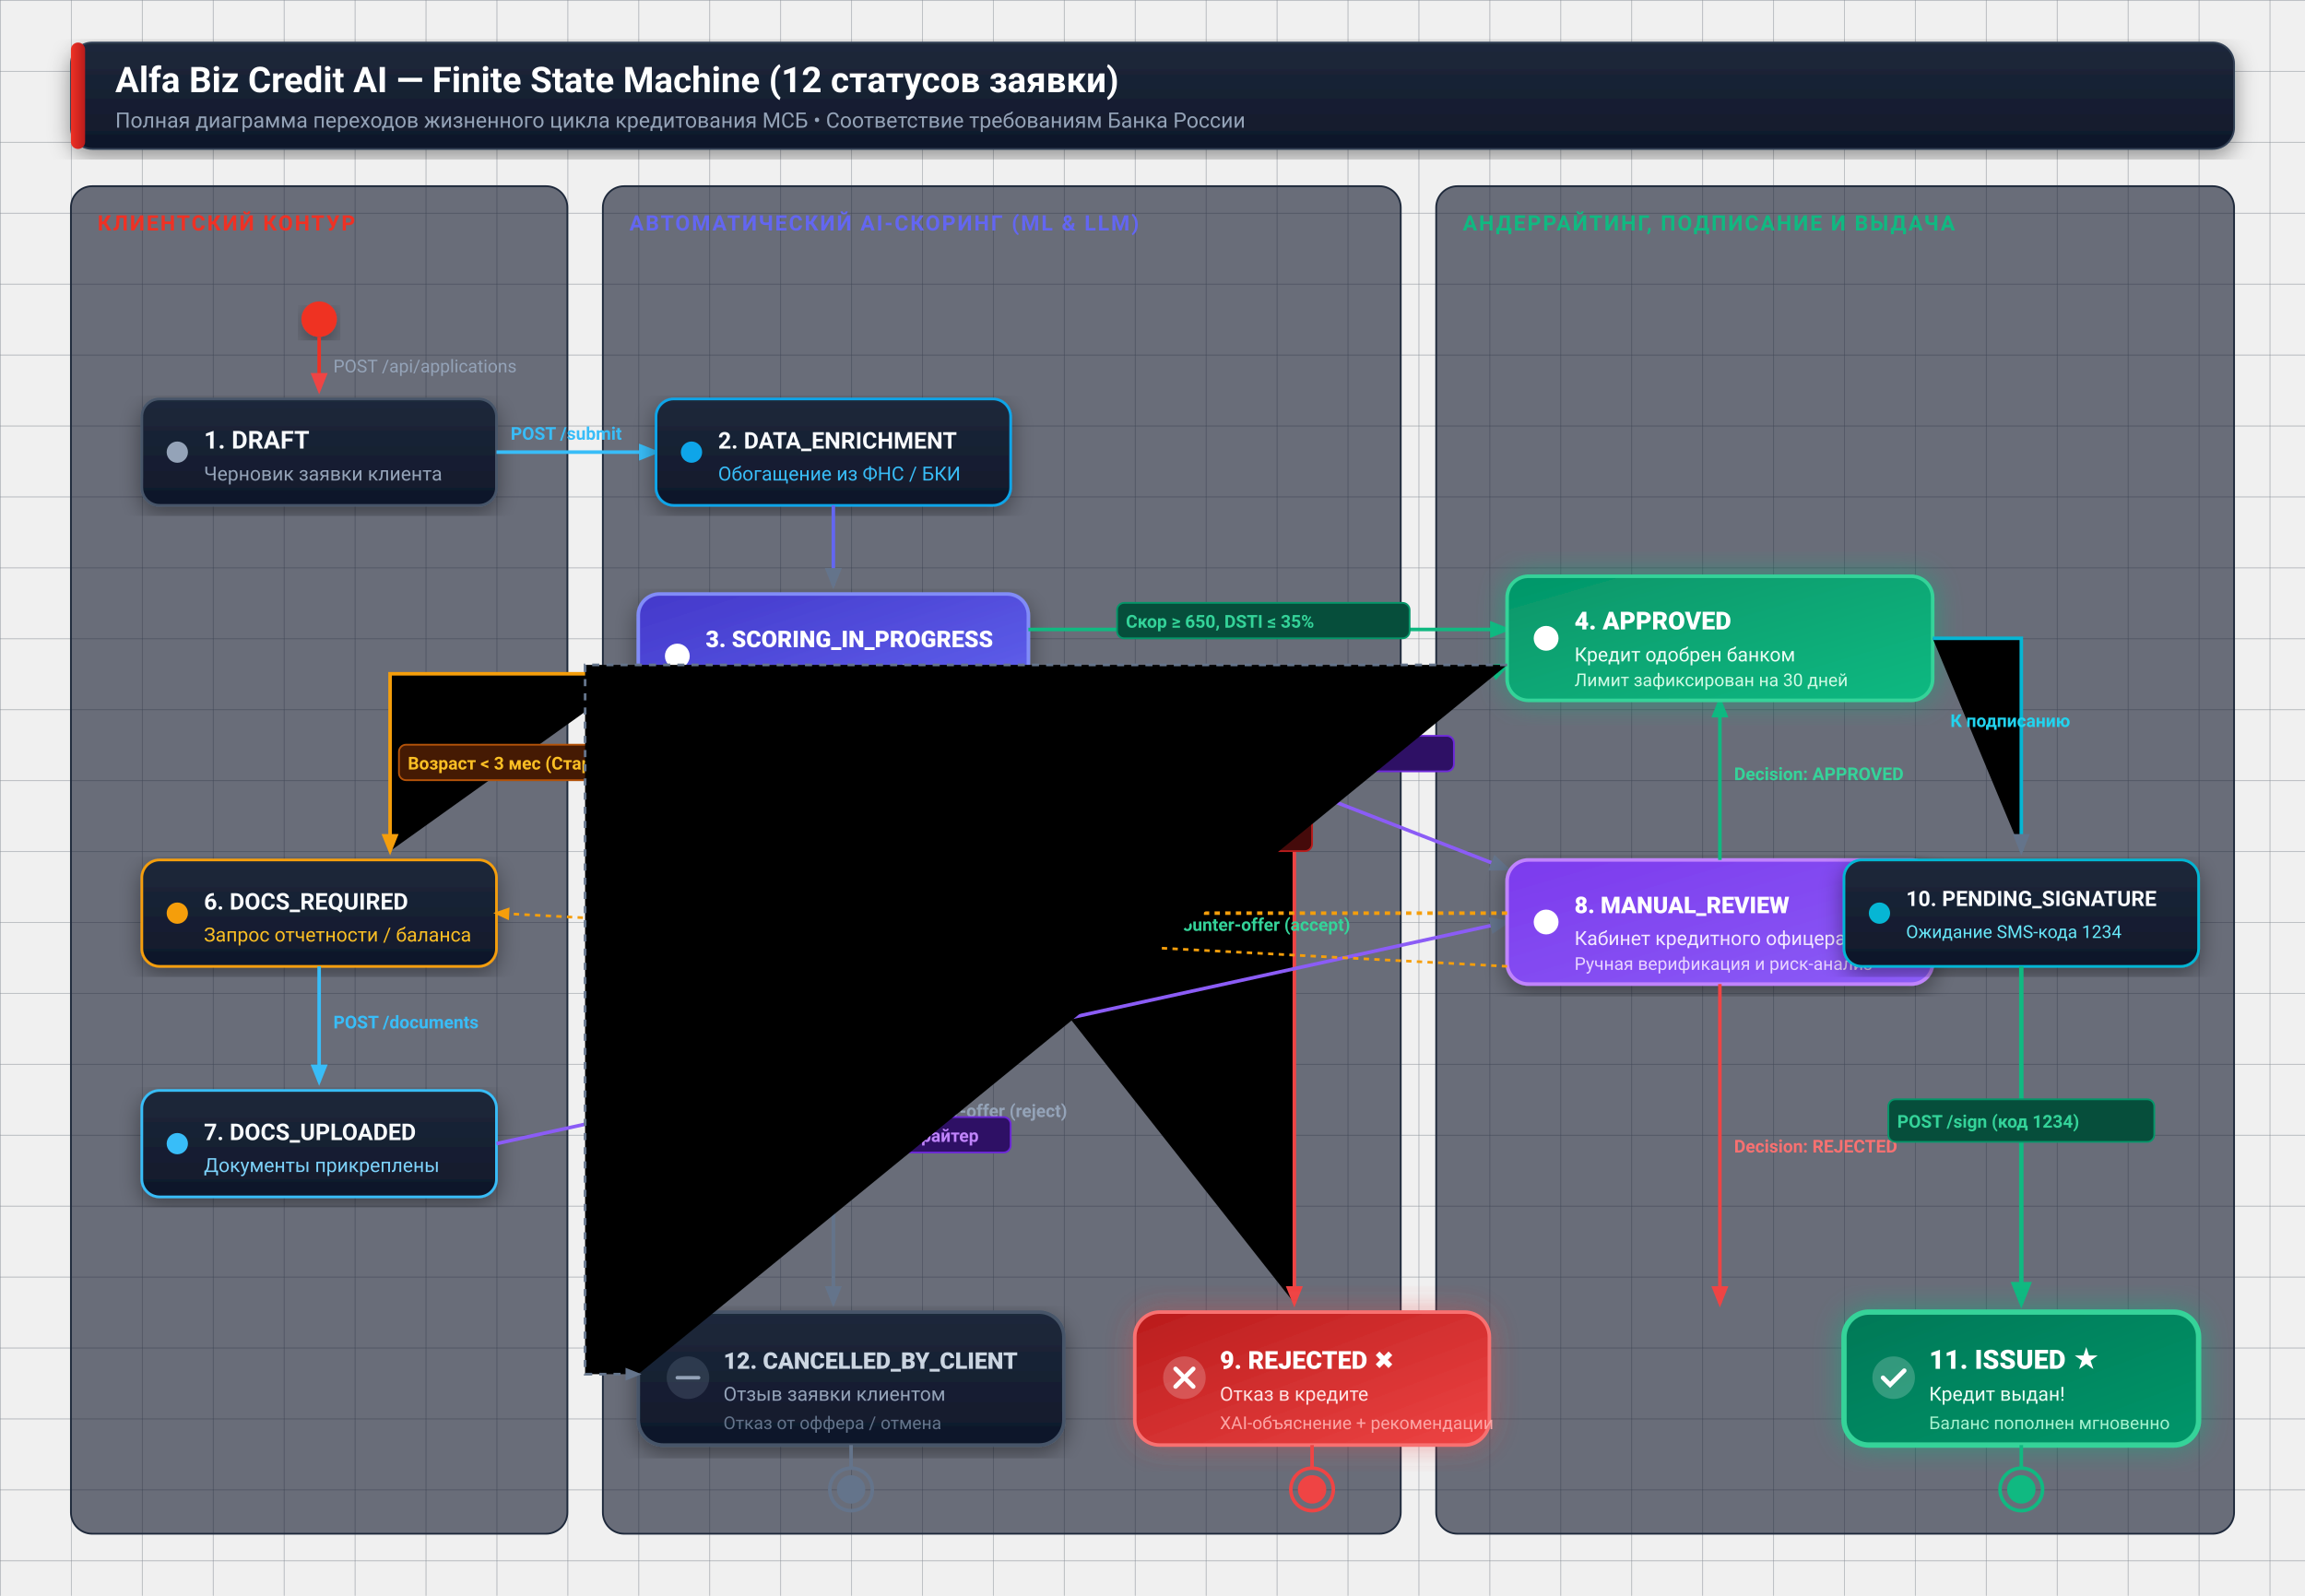
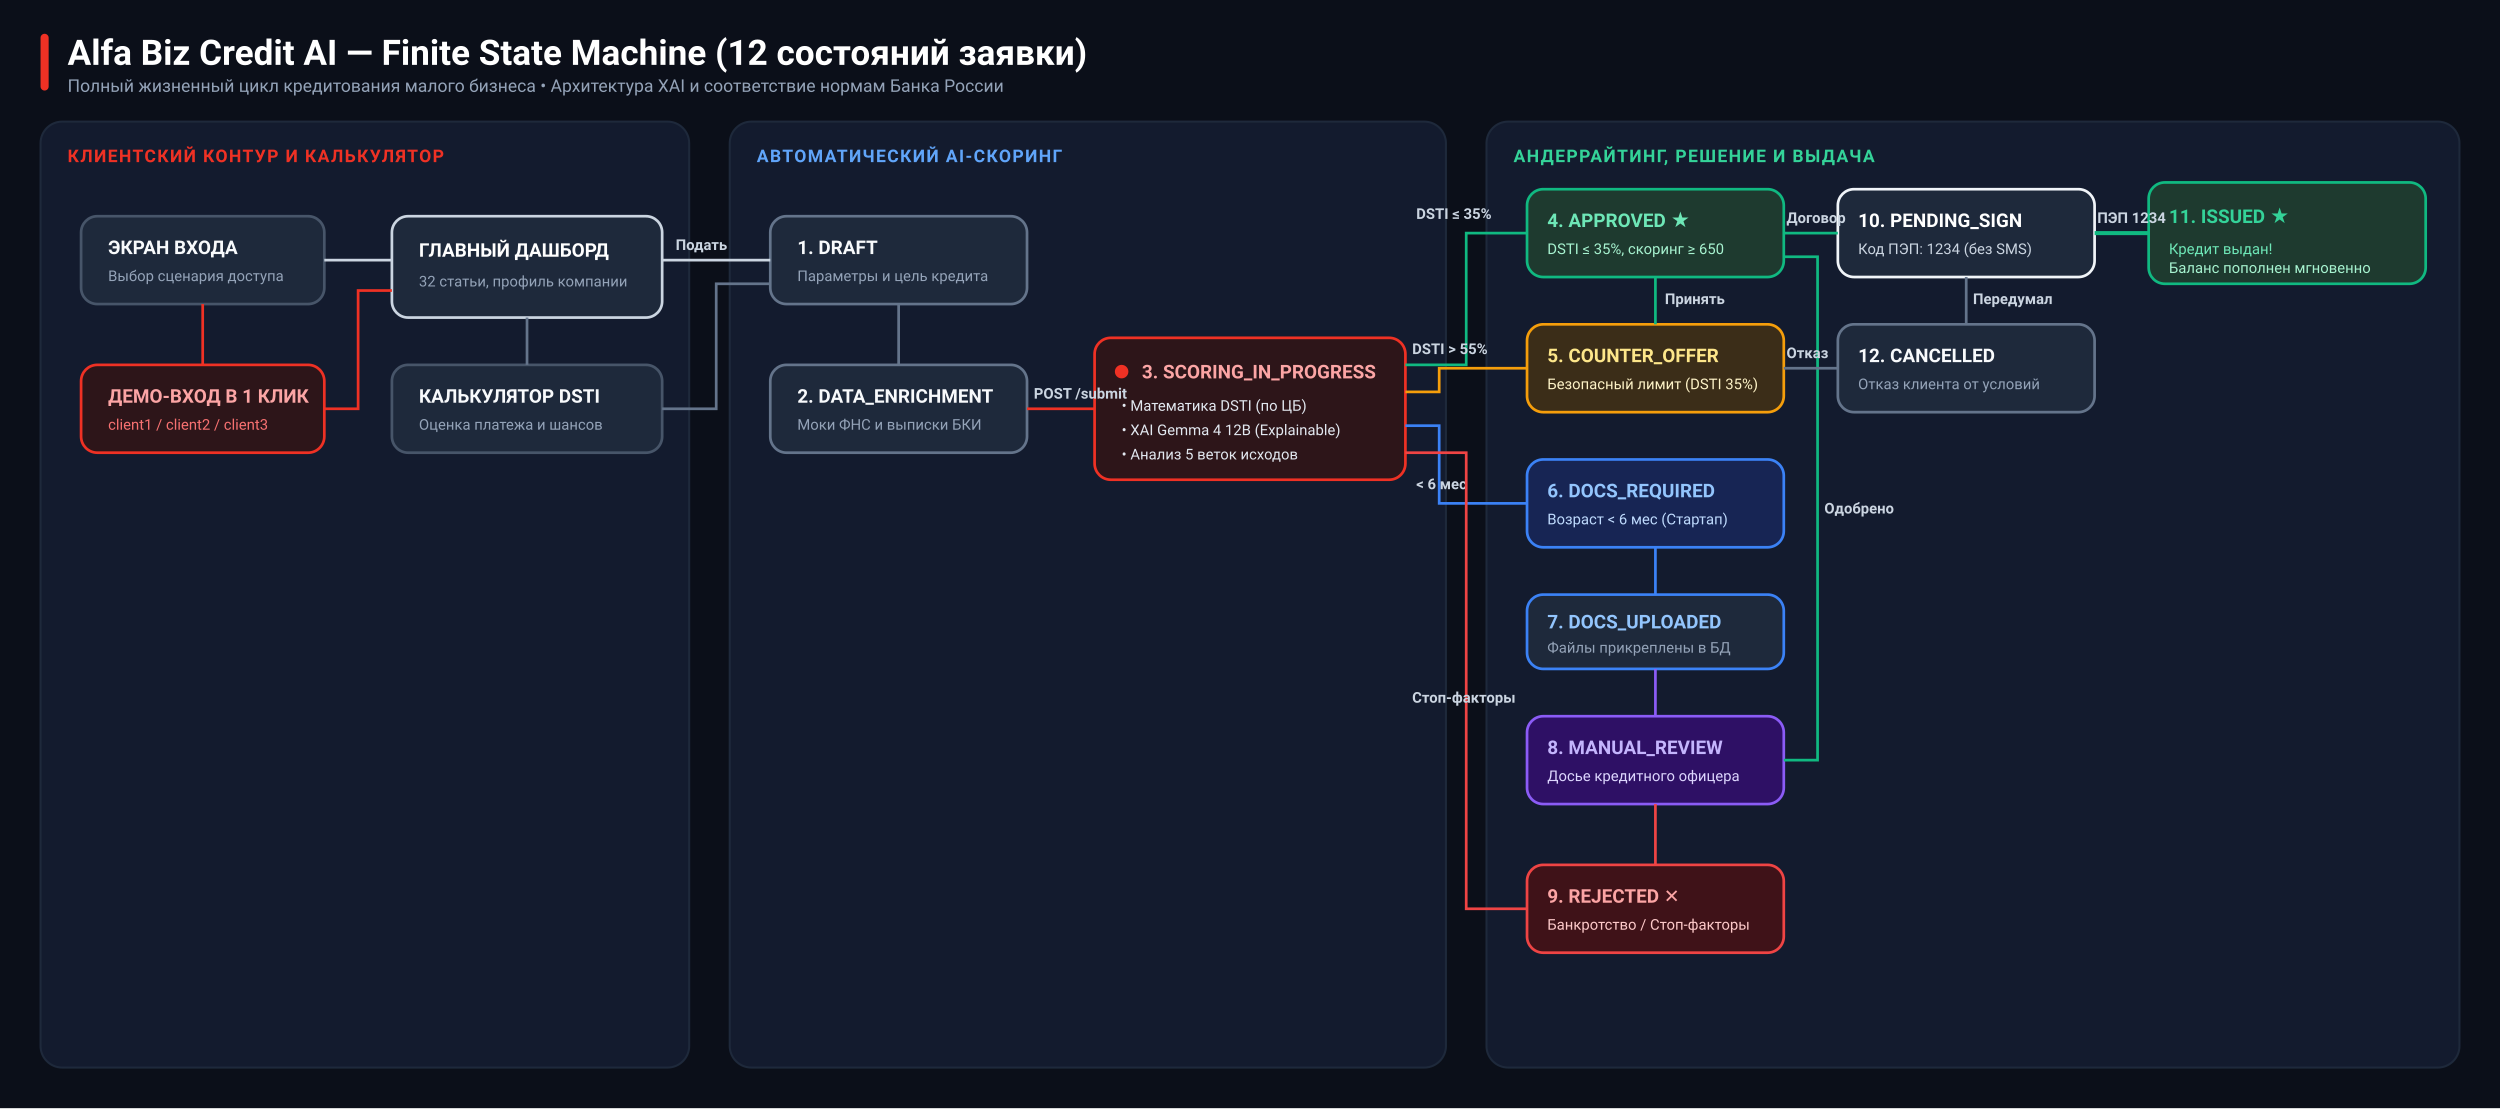
- <svg xmlns="http://www.w3.org/2000/svg" viewBox="0 0 1300 900" width="100%" height="100%" style="background:#0b1120; font-family: -apple-system, BlinkMacSystemFont, 'Segoe UI', Roboto, Helvetica, Arial, sans-serif;">
+ <svg xmlns="http://www.w3.org/2000/svg" viewBox="0 0 1850 820" width="100%" height="100%">
  <defs>
-     <linearGradient id="headerGrad" x1="0%" y1="0%" x2="100%" y2="0%">
-       <stop offset="0%" stop-color="#ef3124" />
-       <stop offset="100%" stop-color="#b91c1c" />
-     </linearGradient>
-     <linearGradient id="approvedGrad" x1="0%" y1="0%" x2="100%" y2="100%">
-       <stop offset="0%" stop-color="#059669" />
-       <stop offset="100%" stop-color="#10b981" />
-     </linearGradient>
-     <linearGradient id="issuedGrad" x1="0%" y1="0%" x2="100%" y2="100%">
-       <stop offset="0%" stop-color="#047857" />
-       <stop offset="100%" stop-color="#059669" />
-     </linearGradient>
-     <linearGradient id="rejectedGrad" x1="0%" y1="0%" x2="100%" y2="100%">
-       <stop offset="0%" stop-color="#b91c1c" />
-       <stop offset="100%" stop-color="#ef4444" />
-     </linearGradient>
-     <linearGradient id="scoringGrad" x1="0%" y1="0%" x2="100%" y2="100%">
-       <stop offset="0%" stop-color="#4338ca" />
-       <stop offset="100%" stop-color="#6366f1" />
-     </linearGradient>
-     <linearGradient id="manualGrad" x1="0%" y1="0%" x2="100%" y2="100%">
-       <stop offset="0%" stop-color="#7c3aed" />
-       <stop offset="100%" stop-color="#8b5cf6" />
-     </linearGradient>
-     <linearGradient id="cardGrad" x1="0%" y1="0%" x2="0%" y2="100%">
-       <stop offset="0%" stop-color="#1e293b" />
-       <stop offset="100%" stop-color="#0f172a" />
-     </linearGradient>
-     <filter id="shadow" x="-10%" y="-10%" width="120%" height="120%">
-       <feDropShadow dx="0" dy="4" stdDeviation="6" flood-color="#000" flood-opacity="0.4" />
-     </filter>
-     <filter id="glowGreen" x="-20%" y="-20%" width="140%" height="140%">
-       <feDropShadow dx="0" dy="0" stdDeviation="8" flood-color="#10b981" flood-opacity="0.5" />
-     </filter>
-     <filter id="glowRed" x="-20%" y="-20%" width="140%" height="140%">
-       <feDropShadow dx="0" dy="0" stdDeviation="8" flood-color="#ef4444" flood-opacity="0.4" />
-     </filter>
-     <marker id="arrow" viewBox="0 0 10 10" refX="8" refY="5" markerWidth="6" markerHeight="6" orient="auto-start-reverse">
-       <path d="M 0 1 L 10 5 L 0 9 z" fill="#64748b" />
+     <style>
+       .bg { fill: #0b0f19; }
+       .title { font-family: -apple-system, BlinkMacSystemFont, "Segoe UI", Roboto, sans-serif; font-size: 26px; font-weight: bold; fill: #ffffff; }
+       .subtitle { font-family: -apple-system, BlinkMacSystemFont, "Segoe UI", Roboto, sans-serif; font-size: 13px; fill: #94a3b8; }
+       .box { rx: 12px; ry: 12px; stroke-width: 2px; }
+       .box-title { font-family: -apple-system, BlinkMacSystemFont, "Segoe UI", Roboto, sans-serif; font-size: 14px; font-weight: bold; }
+       .box-desc { font-family: -apple-system, BlinkMacSystemFont, "Segoe UI", Roboto, sans-serif; font-size: 11px; }
+       .edge-label { font-family: -apple-system, BlinkMacSystemFont, "Segoe UI", Roboto, sans-serif; font-size: 11px; font-weight: 600; fill: #cbd5e1; }
+       .section-box { rx: 16px; ry: 16px; fill: #131b2e; stroke: #1e293b; stroke-width: 1.5px; }
+       .section-title { font-family: -apple-system, BlinkMacSystemFont, "Segoe UI", Roboto, sans-serif; font-size: 13px; font-weight: bold; letter-spacing: 1px; }
+       path { fill: none !important; }
+     </style>
+     <marker id="arr-red" viewBox="0 0 10 10" refX="6" refY="5" markerWidth="6" markerHeight="6" orient="auto-start-reverse">
+       <path d="M 0 1 L 8 5 L 0 9 z" fill="#EF3124" />
    </marker>
-     <marker id="arrowRed" viewBox="0 0 10 10" refX="8" refY="5" markerWidth="6" markerHeight="6" orient="auto-start-reverse">
-       <path d="M 0 1 L 10 5 L 0 9 z" fill="#ef4444" />
+     <marker id="arr-green" viewBox="0 0 10 10" refX="6" refY="5" markerWidth="6" markerHeight="6" orient="auto-start-reverse">
+       <path d="M 0 1 L 8 5 L 0 9 z" fill="#10b981" />
    </marker>
-     <marker id="arrowGreen" viewBox="0 0 10 10" refX="8" refY="5" markerWidth="6" markerHeight="6" orient="auto-start-reverse">
-       <path d="M 0 1 L 10 5 L 0 9 z" fill="#10b981" />
+     <marker id="arr-blue" viewBox="0 0 10 10" refX="6" refY="5" markerWidth="6" markerHeight="6" orient="auto-start-reverse">
+       <path d="M 0 1 L 8 5 L 0 9 z" fill="#3b82f6" />
    </marker>
-     <marker id="arrowAmber" viewBox="0 0 10 10" refX="8" refY="5" markerWidth="6" markerHeight="6" orient="auto-start-reverse">
-       <path d="M 0 1 L 10 5 L 0 9 z" fill="#f59e0b" />
+     <marker id="arr-amber" viewBox="0 0 10 10" refX="6" refY="5" markerWidth="6" markerHeight="6" orient="auto-start-reverse">
+       <path d="M 0 1 L 8 5 L 0 9 z" fill="#f59e0b" />
    </marker>
-     <marker id="arrowBlue" viewBox="0 0 10 10" refX="8" refY="5" markerWidth="6" markerHeight="6" orient="auto-start-reverse">
-       <path d="M 0 1 L 10 5 L 0 9 z" fill="#38bdf8" />
+     <marker id="arr-gray" viewBox="0 0 10 10" refX="6" refY="5" markerWidth="6" markerHeight="6" orient="auto-start-reverse">
+       <path d="M 0 1 L 8 5 L 0 9 z" fill="#64748b" />
+     </marker>
+     <marker id="arr-purple" viewBox="0 0 10 10" refX="6" refY="5" markerWidth="6" markerHeight="6" orient="auto-start-reverse">
+       <path d="M 0 1 L 8 5 L 0 9 z" fill="#8b5cf6" />
    </marker>
  </defs>
-   <pattern id="grid" width="40" height="40" patternUnits="userSpaceOnUse">
-     <path d="M 40 0 L 0 0 0 40" fill="none" stroke="#1e293b" stroke-width="0.5" stroke-opacity="0.5" />
-   </pattern>
-   <rect width="1300" height="900" fill="url(#grid)" />
-   <rect x="40" y="24" width="1220" height="60" rx="12" fill="url(#cardGrad)" stroke="#334155" filter="url(#shadow)" />
-   <rect x="40" y="24" width="8" height="60" rx="4" fill="url(#headerGrad)" />
-   <text x="65" y="52" fill="#ffffff" font-size="20" font-weight="700">Alfa Biz Credit AI — Finite State Machine (12 статусов заявки)</text>
-   <text x="65" y="72" fill="#94a3b8" font-size="12">Полная диаграмма переходов жизненного цикла кредитования МСБ • Соответствие требованиям Банка России</text>
-   <rect x="40" y="105" width="280" height="760" rx="12" fill="#0f172a" fill-opacity="0.6" stroke="#1e293b" />
-   <text x="55" y="130" fill="#ef3124" font-size="12" font-weight="700" letter-spacing="1">КЛИЕНТСКИЙ КОНТУР</text>
-   <rect x="340" y="105" width="450" height="760" rx="12" fill="#0f172a" fill-opacity="0.6" stroke="#1e293b" />
-   <text x="355" y="130" fill="#6366f1" font-size="12" font-weight="700" letter-spacing="1">АВТОМАТИЧЕСКИЙ AI-СКОРИНГ (ML &amp; LLM)</text>
-   <rect x="810" y="105" width="450" height="760" rx="12" fill="#0f172a" fill-opacity="0.6" stroke="#1e293b" />
-   <text x="825" y="130" fill="#10b981" font-size="12" font-weight="700" letter-spacing="1">АНДЕРРАЙТИНГ, ПОДПИСАНИЕ И ВЫДАЧА</text>
-   <circle cx="180" cy="180" r="10" fill="#ef3124" filter="url(#shadow)" />
-   <path d="M 180 190 L 180 220" stroke="#ef3124" stroke-width="2" marker-end="url(#arrowRed)" />
-   <text x="188" y="210" fill="#94a3b8" font-size="10">POST /api/applications</text>
-   <g id="state-draft" transform="translate(80, 225)">
-     <rect width="200" height="60" rx="10" fill="url(#cardGrad)" stroke="#475569" stroke-width="1.5" filter="url(#shadow)" />
-     <circle cx="20" cy="30" r="6" fill="#94a3b8" />
-     <text x="35" y="28" fill="#f8fafc" font-size="14" font-weight="700">1. DRAFT</text>
-     <text x="35" y="46" fill="#94a3b8" font-size="11">Черновик заявки клиента</text>
-   </g>
-   <path d="M 280 255 L 370 255" stroke="#38bdf8" stroke-width="2" marker-end="url(#arrowBlue)" />
-   <text x="288" y="248" fill="#38bdf8" font-size="10" font-weight="600">POST /submit</text>
-   <g id="state-enrichment" transform="translate(370, 225)">
-     <rect width="200" height="60" rx="10" fill="url(#cardGrad)" stroke="#0ea5e9" stroke-width="1.5" filter="url(#shadow)" />
-     <circle cx="20" cy="30" r="6" fill="#0ea5e9" />
-     <text x="35" y="28" fill="#f8fafc" font-size="13" font-weight="700">2. DATA_ENRICHMENT</text>
-     <text x="35" y="46" fill="#38bdf8" font-size="11">Обогащение из ФНС / БКИ</text>
-   </g>
-   <path d="M 470 285 L 470 330" stroke="#6366f1" stroke-width="2" marker-end="url(#arrow)" />
-   <g id="state-scoring" transform="translate(360, 335)">
-     <rect width="220" height="70" rx="12" fill="url(#scoringGrad)" stroke="#818cf8" stroke-width="2" filter="url(#shadow)" />
-     <circle cx="22" cy="35" r="7" fill="#ffffff" />
-     <text x="38" y="30" fill="#ffffff" font-size="13" font-weight="800">3. SCORING_IN_PROGRESS</text>
-     <text x="38" y="48" fill="#e0e7ff" font-size="11">ML: DSTI, Балл, Стоп-факторы</text>
-     <text x="38" y="62" fill="#c7d2fe" font-size="10">LLM: генерация объяснения</text>
-   </g>
-   <path d="M 580 355 L 850 355" stroke="#10b981" stroke-width="2" marker-end="url(#arrowGreen)" />
-   <rect x="630" y="340" width="165" height="20" rx="4" fill="#064e3b" stroke="#059669" stroke-width="1" />
-   <text x="635" y="354" fill="#34d399" font-size="10" font-weight="600">Скор ≥ 650, DSTI ≤ 35%</text>
-   <path d="M 470 405 L 470 480" stroke="#f59e0b" stroke-width="2" marker-end="url(#arrowAmber)" />
-   <rect x="475" y="430" width="155" height="20" rx="4" fill="#451a03" stroke="#b45309" stroke-width="1" />
-   <text x="480" y="444" fill="#fbbf24" font-size="10" font-weight="600">DSTI &gt; 35% (Снизить сумму)</text>
-   <path d="M 360 380 L 220 380 L 220 480" stroke="#f59e0b" stroke-width="2" marker-end="url(#arrowAmber)" />
-   <rect x="225" y="420" width="130" height="20" rx="4" fill="#451a03" stroke="#b45309" stroke-width="1" />
-   <text x="230" y="434" fill="#fbbf24" font-size="10" font-weight="600">Возраст &lt; 3 мес (Стартап)</text>
-   <path d="M 470 405 L 470 450 L 730 450 L 730 735" stroke="#ef4444" stroke-width="2" marker-end="url(#arrowRed)" />
-   <rect x="580" y="460" width="160" height="20" rx="4" fill="#450a0a" stroke="#b91c1c" stroke-width="1" />
-   <text x="585" y="474" fill="#f87171" font-size="10" font-weight="600">Банкротство / Просрочка &gt; 30</text>
-   <path d="M 580 385 L 850 490" stroke="#8b5cf6" stroke-width="2" marker-end="url(#arrow)" />
-   <rect x="650" y="415" width="170" height="20" rx="4" fill="#2e1065" stroke="#6d28d9" stroke-width="1" />
-   <text x="655" y="429" fill="#c084fc" font-size="10" font-weight="600">Пограничный скор 500-650</text>
-   <g id="state-counter" transform="translate(370, 485)">
-     <rect width="200" height="60" rx="10" fill="url(#cardGrad)" stroke="#f59e0b" stroke-width="1.5" filter="url(#shadow)" />
-     <circle cx="20" cy="30" r="6" fill="#f59e0b" />
-     <text x="35" y="28" fill="#f8fafc" font-size="13" font-weight="700">5. COUNTER_OFFER</text>
-     <text x="35" y="46" fill="#fbbf24" font-size="11">Встречное предложение</text>
-   </g>
-   <path d="M 570 515 L 850 375" stroke="#10b981" stroke-width="2" stroke-dasharray="4" marker-end="url(#arrowGreen)" />
-   <text x="630" y="525" fill="#34d399" font-size="10" font-weight="600">POST /counter-offer (accept)</text>
-   <path d="M 470 545 L 470 735" stroke="#64748b" stroke-width="2" marker-end="url(#arrow)" />
-   <text x="475" y="630" fill="#94a3b8" font-size="10" font-weight="600">POST /counter-offer (reject)</text>
-   <g id="state-docs-req" transform="translate(80, 485)">
-     <rect width="200" height="60" rx="10" fill="url(#cardGrad)" stroke="#f59e0b" stroke-width="1.5" filter="url(#shadow)" />
-     <circle cx="20" cy="30" r="6" fill="#f59e0b" />
-     <text x="35" y="28" fill="#f8fafc" font-size="13" font-weight="700">6. DOCS_REQUIRED</text>
-     <text x="35" y="46" fill="#fbbf24" font-size="11">Запрос отчетности / баланса</text>
-   </g>
-   <path d="M 180 545 L 180 610" stroke="#38bdf8" stroke-width="2" marker-end="url(#arrowBlue)" />
-   <text x="188" y="580" fill="#38bdf8" font-size="10" font-weight="600">POST /documents</text>
-   <g id="state-docs-upl" transform="translate(80, 615)">
-     <rect width="200" height="60" rx="10" fill="url(#cardGrad)" stroke="#38bdf8" stroke-width="1.5" filter="url(#shadow)" />
-     <circle cx="20" cy="30" r="6" fill="#38bdf8" />
-     <text x="35" y="28" fill="#f8fafc" font-size="13" font-weight="700">7. DOCS_UPLOADED</text>
-     <text x="35" y="46" fill="#7dd3fc" font-size="11">Документы прикреплены</text>
-   </g>
-   <path d="M 280 645 L 850 520" stroke="#8b5cf6" stroke-width="2" marker-end="url(#arrow)" />
-   <rect x="350" y="630" width="220" height="20" rx="4" fill="#2e1065" stroke="#6d28d9" stroke-width="1" />
-   <text x="355" y="644" fill="#c084fc" font-size="10" font-weight="600">documents_uploaded: true → Андеррайтер</text>
-   <g id="state-manual" transform="translate(850, 485)">
-     <rect width="240" height="70" rx="12" fill="url(#manualGrad)" stroke="#c084fc" stroke-width="2" filter="url(#shadow)" />
-     <circle cx="22" cy="35" r="7" fill="#ffffff" />
-     <text x="38" y="30" fill="#ffffff" font-size="13" font-weight="800">8. MANUAL_REVIEW</text>
-     <text x="38" y="48" fill="#f3e8ff" font-size="11">Кабинет кредитного офицера</text>
-     <text x="38" y="62" fill="#e9d5ff" font-size="10">Ручная верификация и риск-анализ</text>
-   </g>
-   <path d="M 970 485 L 970 395" stroke="#10b981" stroke-width="2" marker-end="url(#arrowGreen)" />
-   <text x="978" y="440" fill="#34d399" font-size="10" font-weight="600">Decision: APPROVED</text>
-   <path d="M 970 555 L 970 735" stroke="#ef4444" stroke-width="2" marker-end="url(#arrowRed)" />
-   <text x="978" y="650" fill="#f87171" font-size="10" font-weight="600">Decision: REJECTED</text>
-   <path d="M 850 515 L 570 515" stroke="#f59e0b" stroke-width="2" stroke-dasharray="3" marker-end="url(#arrowAmber)" />
-   <path d="M 850 545 L 280 515" stroke="#f59e0b" stroke-width="1.5" stroke-dasharray="3" marker-end="url(#arrowAmber)" />
-   <g id="state-approved" transform="translate(850, 325)">
-     <rect width="240" height="70" rx="12" fill="url(#approvedGrad)" stroke="#34d399" stroke-width="2" filter="url(#glowGreen)" />
-     <circle cx="22" cy="35" r="7" fill="#ffffff" />
-     <text x="38" y="30" fill="#ffffff" font-size="14" font-weight="800">4. APPROVED</text>
-     <text x="38" y="48" fill="#ecfdf5" font-size="11">Кредит одобрен банком</text>
-     <text x="38" y="62" fill="#d1fae5" font-size="10">Лимит зафиксирован на 30 дней</text>
-   </g>
-   <path d="M 1090 360 L 1140 360 L 1140 480" stroke="#06b6d4" stroke-width="2" marker-end="url(#arrow)" />
-   <text x="1100" y="410" fill="#22d3ee" font-size="10" font-weight="600">К подписанию</text>
-   <g id="state-pending-sign" transform="translate(1040, 485)">
-     <rect width="200" height="60" rx="10" fill="url(#cardGrad)" stroke="#06b6d4" stroke-width="1.5" filter="url(#shadow)" />
-     <circle cx="20" cy="30" r="6" fill="#06b6d4" />
-     <text x="35" y="26" fill="#f8fafc" font-size="12" font-weight="700">10. PENDING_SIGNATURE</text>
-     <text x="35" y="44" fill="#67e8f9" font-size="10">Ожидание SMS-кода 1234</text>
-   </g>
-   <path d="M 1140 545 L 1140 735" stroke="#10b981" stroke-width="2.5" marker-end="url(#arrowGreen)" />
-   <rect x="1065" y="620" width="150" height="24" rx="4" fill="#064e3b" stroke="#059669" stroke-width="1" />
-   <text x="1070" y="636" fill="#34d399" font-size="10" font-weight="700">POST /sign (код 1234)</text>
-   <g id="state-issued" transform="translate(1040, 740)">
-     <rect width="200" height="75" rx="14" fill="url(#issuedGrad)" stroke="#34d399" stroke-width="3" filter="url(#glowGreen)" />
-     <circle cx="28" cy="37" r="12" fill="#ffffff" fill-opacity="0.2" />
-     <path d="M 22 37 L 26 41 L 34 33" stroke="#ffffff" stroke-width="2.5" fill="none" stroke-linecap="round" />
-     <text x="48" y="32" fill="#ffffff" font-size="15" font-weight="900">11. ISSUED ★</text>
-     <text x="48" y="50" fill="#ecfdf5" font-size="11">Кредит выдан!</text>
-     <text x="48" y="66" fill="#a7f3d0" font-size="10">Баланс пополнен мгновенно</text>
-   </g>
-   <circle cx="1140" cy="840" r="8" fill="#10b981" />
-   <circle cx="1140" cy="840" r="12" fill="none" stroke="#10b981" stroke-width="2" />
-   <path d="M 1140 815 L 1140 828" stroke="#10b981" stroke-width="2" />
-   <g id="state-rejected" transform="translate(640, 740)">
-     <rect width="200" height="75" rx="14" fill="url(#rejectedGrad)" stroke="#f87171" stroke-width="2" filter="url(#glowRed)" />
-     <circle cx="28" cy="37" r="12" fill="#ffffff" fill-opacity="0.2" />
-     <path d="M 23 32 L 33 42 M 33 32 L 23 42" stroke="#ffffff" stroke-width="2.5" stroke-linecap="round" />
-     <text x="48" y="32" fill="#ffffff" font-size="14" font-weight="900">9. REJECTED ✖</text>
-     <text x="48" y="50" fill="#fee2e2" font-size="11">Отказ в кредите</text>
-     <text x="48" y="66" fill="#fca5a5" font-size="10">XAI-объяснение + рекомендации</text>
-   </g>
-   <circle cx="740" cy="840" r="8" fill="#ef4444" />
-   <circle cx="740" cy="840" r="12" fill="none" stroke="#ef4444" stroke-width="2" />
-   <path d="M 740 815 L 740 828" stroke="#ef4444" stroke-width="2" />
-   <g id="state-cancelled" transform="translate(360, 740)">
-     <rect width="240" height="75" rx="14" fill="url(#cardGrad)" stroke="#475569" stroke-width="2" filter="url(#shadow)" />
-     <circle cx="28" cy="37" r="12" fill="#64748b" fill-opacity="0.3" />
-     <path d="M 22 37 L 34 37" stroke="#94a3b8" stroke-width="2" stroke-linecap="round" />
-     <text x="48" y="32" fill="#cbd5e1" font-size="13" font-weight="800">12. CANCELLED_BY_CLIENT</text>
-     <text x="48" y="50" fill="#94a3b8" font-size="11">Отзыв заявки клиентом</text>
-     <text x="48" y="66" fill="#64748b" font-size="10">Отказ от оффера / отмена</text>
-   </g>
-   <circle cx="480" cy="840" r="8" fill="#64748b" />
-   <circle cx="480" cy="840" r="12" fill="none" stroke="#64748b" stroke-width="2" />
-   <path d="M 480 815 L 480 828" stroke="#64748b" stroke-width="2" />
-   <path d="M 850 375 L 330 375 L 330 775 L 360 775" stroke="#64748b" stroke-width="1.5" stroke-dasharray="4" marker-end="url(#arrow)" />
+   <rect width="100%" height="100%" class="bg" />
+   <rect x="30" y="25" width="6" height="42" fill="#EF3124" rx="3" />
+   <text x="50" y="48" class="title">Alfa Biz Credit AI — Finite State Machine (12 состояний заявки)</text>
+   <text x="50" y="68" class="subtitle">Полный жизненный цикл кредитования малого бизнеса • Архитектура XAI и соответствие нормам Банка России</text>
+   <rect x="30" y="90" width="480" height="700" class="section-box" />
+   <text x="50" y="120" class="section-title" fill="#EF3124">КЛИЕНТСКИЙ КОНТУР И КАЛЬКУЛЯТОР</text>
+   <rect x="540" y="90" width="530" height="700" class="section-box" />
+   <text x="560" y="120" class="section-title" fill="#60a5fa">АВТОМАТИЧЕСКИЙ AI-СКОРИНГ</text>
+   <rect x="1100" y="90" width="720" height="700" class="section-box" />
+   <text x="1120" y="120" class="section-title" fill="#34d399">АНДЕРРАЙТИНГ, РЕШЕНИЕ И ВЫДАЧА</text>
+   <rect x="60" y="160" width="180" height="65" class="box" fill="#1e293b" stroke="#475569" />
+   <text x="80" y="188" class="box-title" fill="#f8fafc">ЭКРАН ВХОДА</text>
+   <text x="80" y="208" class="box-desc" fill="#94a3b8">Выбор сценария доступа</text>
+   <rect x="60" y="270" width="180" height="65" class="box" fill="#2d1519" stroke="#EF3124" />
+   <text x="80" y="298" class="box-title" fill="#fca5a5">ДЕМО-ВХОД В 1 КЛИК</text>
+   <text x="80" y="318" class="box-desc" fill="#f87171">client1 / client2 / client3</text>
+   <rect x="290" y="160" width="200" height="75" class="box" fill="#1e293b" stroke="#cbd5e1" />
+   <text x="310" y="190" class="box-title" fill="#ffffff">ГЛАВНЫЙ ДАШБОРД</text>
+   <text x="310" y="212" class="box-desc" fill="#94a3b8">32 статьи, профиль компании</text>
+   <rect x="290" y="270" width="200" height="65" class="box" fill="#1e293b" stroke="#475569" />
+   <text x="310" y="298" class="box-title" fill="#f8fafc">КАЛЬКУЛЯТОР DSTI</text>
+   <text x="310" y="318" class="box-desc" fill="#94a3b8">Оценка платежа и шансов</text>
+   <rect x="570" y="160" width="190" height="65" class="box" fill="#1e293b" stroke="#64748b" />
+   <text x="590" y="188" class="box-title" fill="#f8fafc">1. DRAFT</text>
+   <text x="590" y="208" class="box-desc" fill="#94a3b8">Параметры и цель кредита</text>
+   <rect x="570" y="270" width="190" height="65" class="box" fill="#1e293b" stroke="#64748b" />
+   <text x="590" y="298" class="box-title" fill="#f8fafc">2. DATA_ENRICHMENT</text>
+   <text x="590" y="318" class="box-desc" fill="#94a3b8">Моки ФНС и выписки БКИ</text>
+   <rect x="810" y="250" width="230" height="105" class="box" fill="#2d1519" stroke="#EF3124" />
+   <circle cx="830" cy="275" r="5" fill="#EF3124" />
+   <text x="845" y="280" class="box-title" fill="#fca5a5">3. SCORING_IN_PROGRESS</text>
+   <text x="830" y="304" class="box-desc" fill="#e2e8f0">• Математика DSTI (по ЦБ)</text>
+   <text x="830" y="322" class="box-desc" fill="#e2e8f0">• XAI Gemma 4 12B (Explainable)</text>
+   <text x="830" y="340" class="box-desc" fill="#e2e8f0">• Анализ 5 веток исходов</text>
+   <rect x="1130" y="140" width="190" height="65" class="box" fill="#1e3a2f" stroke="#10b981" />
+   <text x="1145" y="168" class="box-title" fill="#6ee7b7">4. APPROVED ★</text>
+   <text x="1145" y="188" class="box-desc" fill="#a7f3d0">DSTI ≤ 35%, скоринг ≥ 650</text>
+   <rect x="1130" y="240" width="190" height="65" class="box" fill="#3b2d18" stroke="#f59e0b" />
+   <text x="1145" y="268" class="box-title" fill="#fde68a">5. COUNTER_OFFER</text>
+   <text x="1145" y="288" class="box-desc" fill="#fef3c7">Безопасный лимит (DSTI 35%)</text>
+   <rect x="1130" y="340" width="190" height="65" class="box" fill="#172554" stroke="#3b82f6" />
+   <text x="1145" y="368" class="box-title" fill="#93c5fd">6. DOCS_REQUIRED</text>
+   <text x="1145" y="388" class="box-desc" fill="#bfdbfe">Возраст &lt; 6 мес (Стартап)</text>
+   <rect x="1130" y="440" width="190" height="55" class="box" fill="#1e293b" stroke="#3b82f6" />
+   <text x="1145" y="465" class="box-title" fill="#93c5fd">7. DOCS_UPLOADED</text>
+   <text x="1145" y="483" class="box-desc" fill="#94a3b8">Файлы прикреплены в БД</text>
+   <rect x="1130" y="530" width="190" height="65" class="box" fill="#2e1065" stroke="#8b5cf6" />
+   <text x="1145" y="558" class="box-title" fill="#c4b5fd">8. MANUAL_REVIEW</text>
+   <text x="1145" y="578" class="box-desc" fill="#ddd6fe">Досье кредитного офицера</text>
+   <rect x="1130" y="640" width="190" height="65" class="box" fill="#3f1218" stroke="#ef4444" />
+   <text x="1145" y="668" class="box-title" fill="#fca5a5">9. REJECTED ✕</text>
+   <text x="1145" y="688" class="box-desc" fill="#fecaca">Банкротство / Стоп-факторы</text>
+   <rect x="1360" y="140" width="190" height="65" class="box" fill="#1e293b" stroke="#f1f5f9" />
+   <text x="1375" y="168" class="box-title" fill="#ffffff">10. PENDING_SIGN</text>
+   <text x="1375" y="188" class="box-desc" fill="#cbd5e1">Код ПЭП: 1234 (без SMS)</text>
+   <rect x="1360" y="240" width="190" height="65" class="box" fill="#1e293b" stroke="#64748b" />
+   <text x="1375" y="268" class="box-title" fill="#f8fafc">12. CANCELLED</text>
+   <text x="1375" y="288" class="box-desc" fill="#94a3b8">Отказ клиента от условий</text>
+   <rect x="1590" y="135" width="205" height="75" class="box" fill="#1e3a2f" stroke="#10b981" stroke-width="3" />
+   <text x="1605" y="165" class="box-title" fill="#34d399">11. ISSUED ★</text>
+   <text x="1605" y="188" class="box-desc" fill="#6ee7b7">Кредит выдан!</text>
+   <text x="1605" y="202" class="box-desc" fill="#a7f3d0">Баланс пополнен мгновенно</text>
+   <path d="M 150 225 L 150 270" stroke="#EF3124" stroke-width="2" marker-end="url(#arr-red)" />
+   <path d="M 240 192.5 L 290 192.5" stroke="#cbd5e1" stroke-width="2" marker-end="url(#arr-gray)" />
+   <path d="M 240 302.5 L 265 302.5 L 265 215 L 290 215" stroke="#EF3124" stroke-width="2" marker-end="url(#arr-red)" />
+   <path d="M 390 235 L 390 270" stroke="#64748b" stroke-width="2" marker-end="url(#arr-gray)" />
+   <path d="M 490 192.5 L 570 192.5" stroke="#cbd5e1" stroke-width="2" marker-end="url(#arr-gray)" />
+   <text x="500" y="185" class="edge-label">Подать</text>
+   <path d="M 490 302.5 L 530 302.5 L 530 210 L 570 210" stroke="#64748b" stroke-width="2" marker-end="url(#arr-gray)" />
+   <path d="M 665 225 L 665 270" stroke="#64748b" stroke-width="2" marker-end="url(#arr-gray)" />
+   <path d="M 760 302.5 L 810 302.5" stroke="#EF3124" stroke-width="2" marker-end="url(#arr-red)" />
+   <text x="765" y="295" class="edge-label" fill="#EF3124">POST /submit</text>
+   <path d="M 1040 270 L 1085 270 L 1085 172.5 L 1130 172.5" stroke="#10b981" stroke-width="2" marker-end="url(#arr-green)" />
+   <text x="1048" y="162" class="edge-label" fill="#10b981">DSTI ≤ 35%</text>
+   <path d="M 1040 290 L 1065 290 L 1065 272.5 L 1130 272.5" stroke="#f59e0b" stroke-width="2" marker-end="url(#arr-amber)" />
+   <text x="1045" y="262" class="edge-label" fill="#f59e0b">DSTI &gt; 55%</text>
+   <path d="M 1040 315 L 1065 315 L 1065 372.5 L 1130 372.5" stroke="#3b82f6" stroke-width="2" marker-end="url(#arr-blue)" />
+   <text x="1048" y="362" class="edge-label" fill="#3b82f6">&lt; 6 мес</text>
+   <path d="M 1040 335 L 1085 335 L 1085 672.5 L 1130 672.5" stroke="#ef4444" stroke-width="2" marker-end="url(#arr-red)" />
+   <text x="1045" y="520" class="edge-label" fill="#ef4444">Стоп-факторы</text>
+   <path d="M 1225 405 L 1225 440" stroke="#3b82f6" stroke-width="2" marker-end="url(#arr-blue)" />
+   <path d="M 1225 495 L 1225 530" stroke="#8b5cf6" stroke-width="2" marker-end="url(#arr-purple)" />
+   <path d="M 1320 562.5 L 1345 562.5 L 1345 190 L 1320 190" stroke="#10b981" stroke-width="2" marker-end="url(#arr-green)" />
+   <text x="1350" y="380" class="edge-label" fill="#10b981">Одобрено</text>
+   <path d="M 1225 595 L 1225 640" stroke="#ef4444" stroke-width="2" marker-end="url(#arr-red)" />
+   <path d="M 1225 240 L 1225 205" stroke="#10b981" stroke-width="2" marker-end="url(#arr-green)" />
+   <text x="1232" y="225" class="edge-label" fill="#10b981">Принять</text>
+   <path d="M 1320 272.5 L 1360 272.5" stroke="#64748b" stroke-width="2" marker-end="url(#arr-gray)" />
+   <text x="1322" y="265" class="edge-label">Отказ</text>
+   <path d="M 1320 172.5 L 1360 172.5" stroke="#10b981" stroke-width="2" marker-end="url(#arr-green)" />
+   <text x="1322" y="165" class="edge-label" fill="#10b981">Договор</text>
+   <path d="M 1550 172.5 L 1590 172.5" stroke="#10b981" stroke-width="3" marker-end="url(#arr-green)" />
+   <text x="1552" y="165" class="edge-label" fill="#34d399">ПЭП 1234</text>
+   <path d="M 1455 205 L 1455 240" stroke="#64748b" stroke-width="2" marker-end="url(#arr-gray)" />
+   <text x="1460" y="225" class="edge-label">Передумал</text>
</svg>
